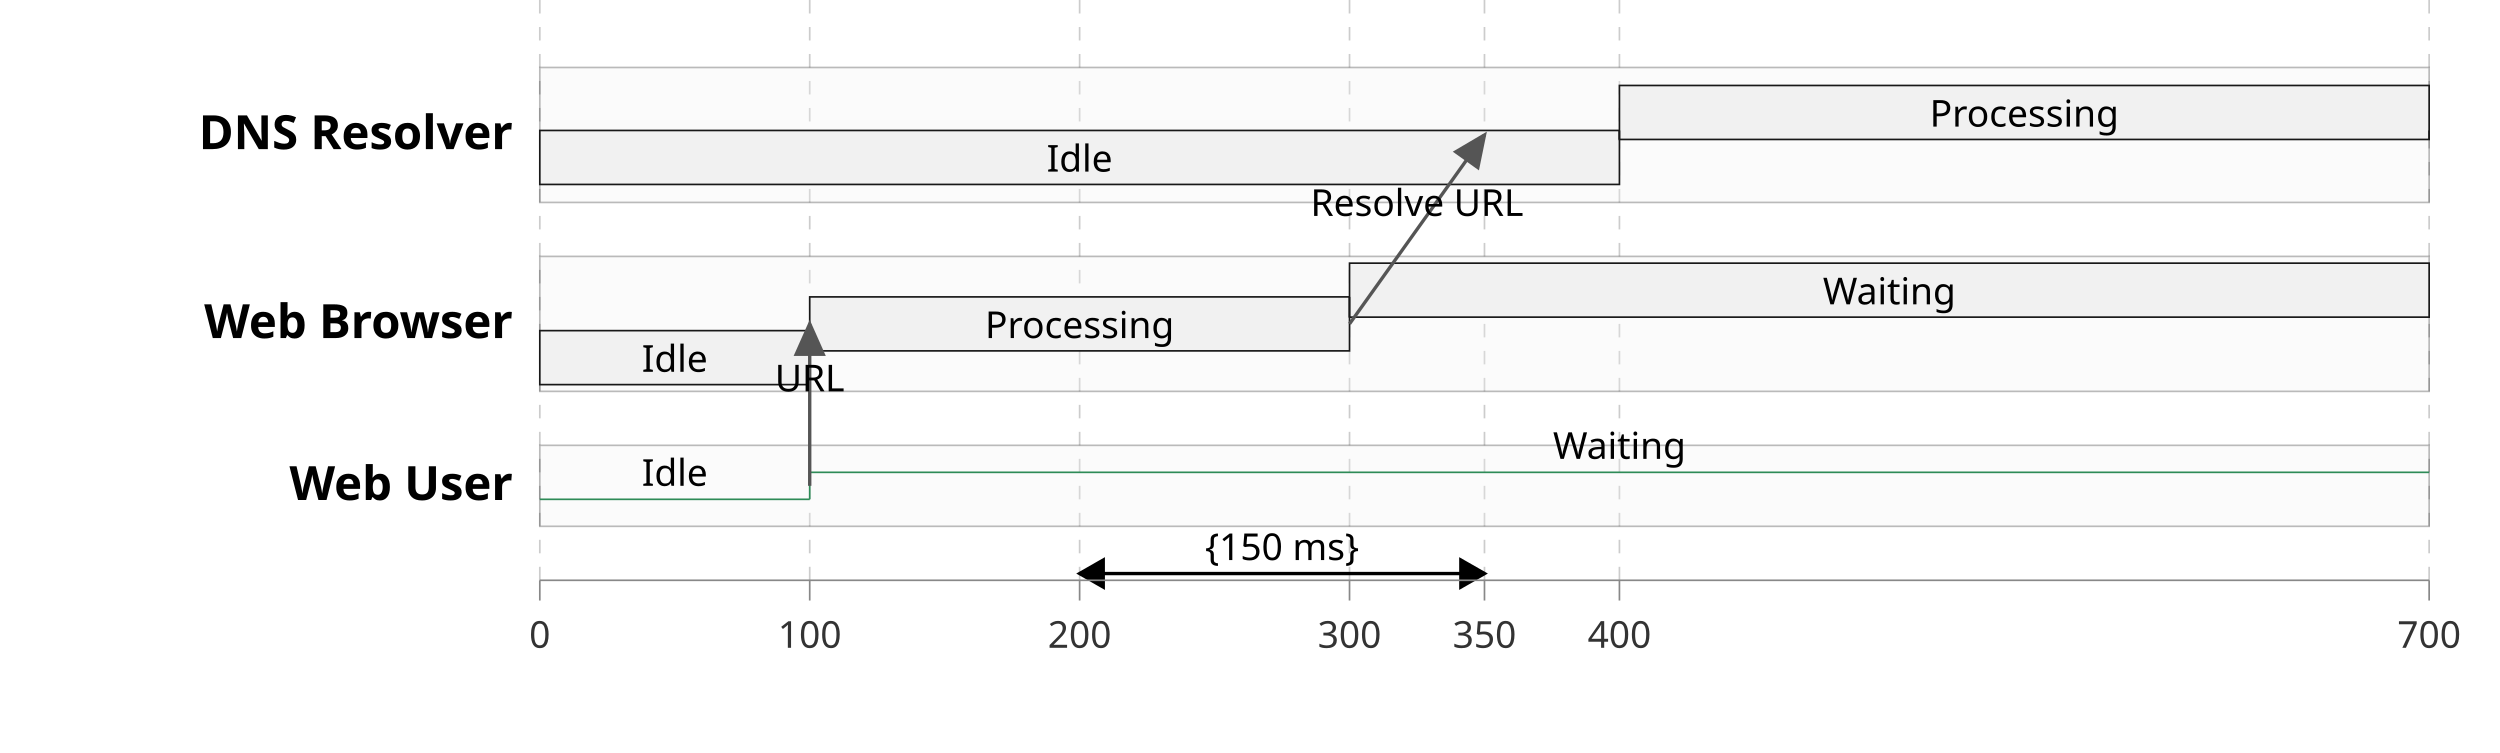
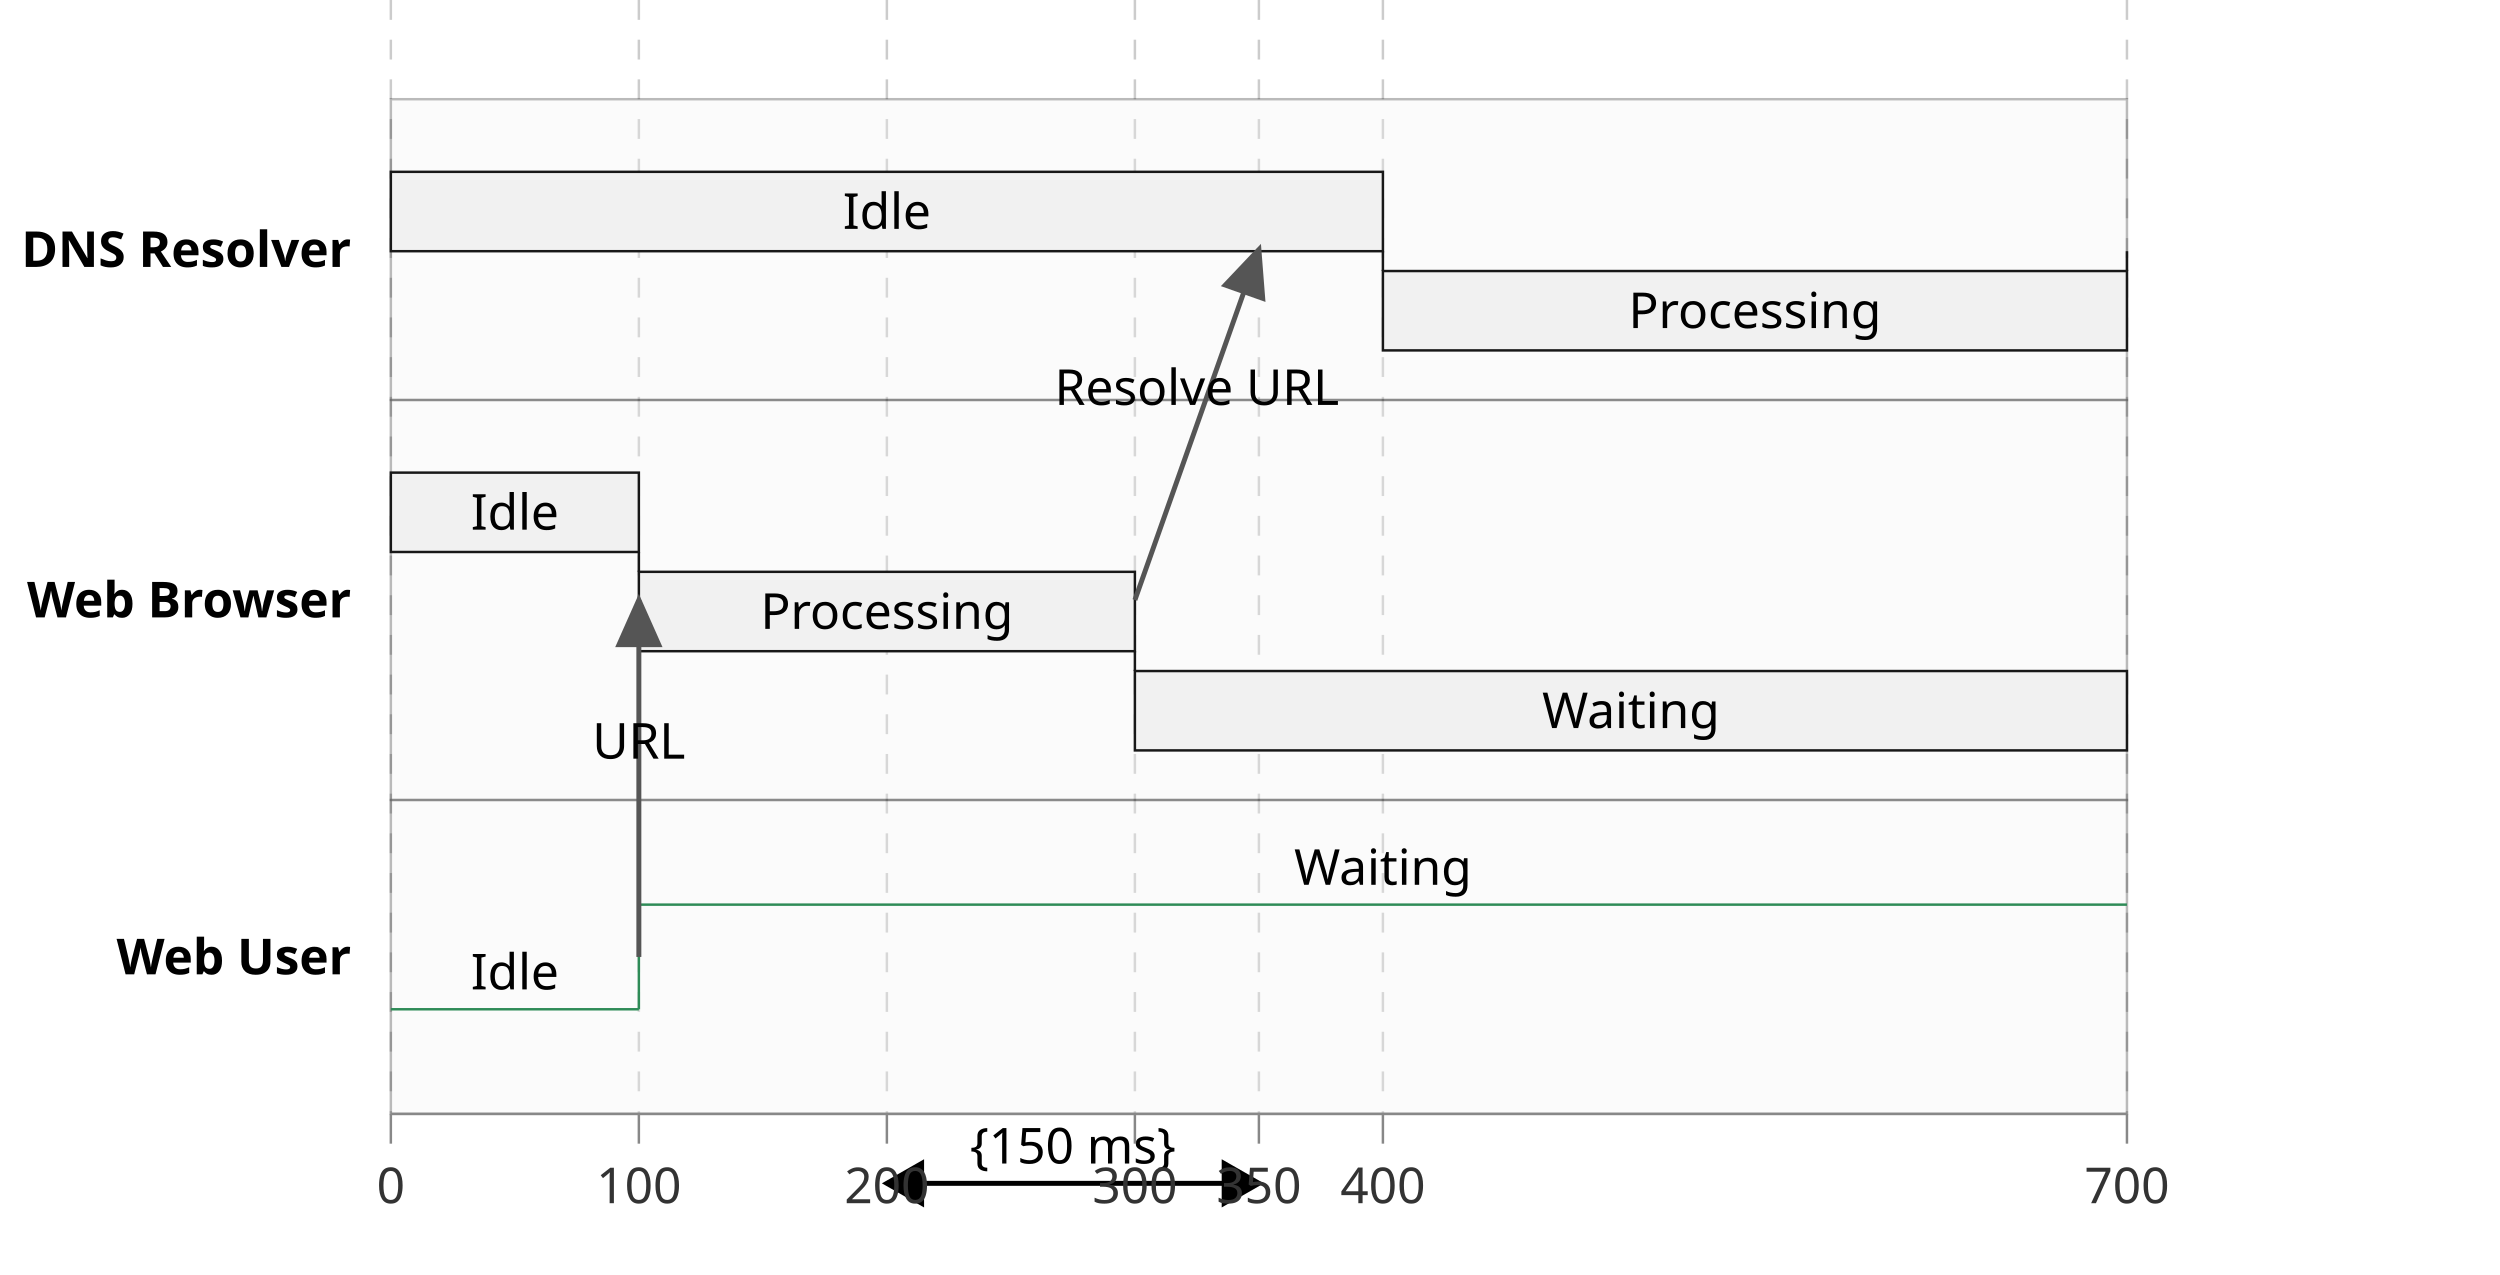
- <svg xmlns="http://www.w3.org/2000/svg" contentStyleType="text/css" data-diagram-type="TIMING" height="223px" preserveAspectRatio="none" style="width:741px;height:223px;background:#FFFFFF;" version="1.1" viewBox="0 0 741 223" width="741px" zoomAndPan="magnify">
+ <svg xmlns="http://www.w3.org/2000/svg" contentStyleType="text/css" data-diagram-type="TIMING" height="257px" preserveAspectRatio="none" style="width:504px;height:257px;background:#FFFFFF;" version="1.1" viewBox="0 0 504 257" width="504px" zoomAndPan="magnify">
  <defs />
  <g>
-     <line style="stroke:#CCCCCC;stroke-width:0.5;stroke-dasharray:4,4;" x1="160" x2="160" y1="0" y2="172" />
-     <line style="stroke:#CCCCCC;stroke-width:0.5;stroke-dasharray:4,4;" x1="240" x2="240" y1="0" y2="172" />
-     <line style="stroke:#CCCCCC;stroke-width:0.5;stroke-dasharray:4,4;" x1="320" x2="320" y1="0" y2="172" />
-     <line style="stroke:#CCCCCC;stroke-width:0.5;stroke-dasharray:4,4;" x1="400" x2="400" y1="0" y2="172" />
-     <line style="stroke:#CCCCCC;stroke-width:0.5;stroke-dasharray:4,4;" x1="440" x2="440" y1="0" y2="172" />
-     <line style="stroke:#CCCCCC;stroke-width:0.5;stroke-dasharray:4,4;" x1="480" x2="480" y1="0" y2="172" />
-     <line style="stroke:#CCCCCC;stroke-width:0.5;stroke-dasharray:4,4;" x1="720" x2="720" y1="0" y2="172" />
-     <rect fill="#F1F1F1" height="40" opacity="0.3" style="stroke:#181818;stroke-width:0.5;" width="560" x="160" y="20" />
-     <text fill="#000000" font-family="sans-serif" font-size="14" font-weight="700" lengthAdjust="spacing" text-anchor="end" textLength="106.846" x="152" y="44.2">DNS Resolver</text>
-     <rect fill="#F1F1F1" height="16" style="stroke:#181818;stroke-width:0.5;" width="320" x="160" y="38.667" />
-     <text fill="#000000" font-family="sans-serif" font-size="11" lengthAdjust="spacing" text-anchor="middle" textLength="20.05" x="320" y="50.867">Idle</text>
-     <rect fill="#F1F1F1" height="16" style="stroke:#181818;stroke-width:0.5;" width="240" x="480" y="25.333" />
-     <text fill="#000000" font-family="sans-serif" font-size="11" lengthAdjust="spacing" text-anchor="middle" textLength="59.173" x="600" y="37.533">Processing</text>
-     <line style="stroke:#181818;stroke-width:0.5;" x1="480" x2="480" y1="38.667" y2="41.333" />
-     <line style="stroke:#181818;stroke-width:0.5;" x1="720" x2="720" y1="41.333" y2="38.667" />
-     <rect fill="#F1F1F1" height="40" opacity="0.3" style="stroke:#181818;stroke-width:0.5;" width="560" x="160" y="76" />
-     <text fill="#000000" font-family="sans-serif" font-size="14" font-weight="700" lengthAdjust="spacing" text-anchor="end" textLength="104.692" x="152" y="100.2">Web Browser</text>
-     <rect fill="#F1F1F1" height="16" style="stroke:#181818;stroke-width:0.5;" width="80" x="160" y="98" />
-     <text fill="#000000" font-family="sans-serif" font-size="11" lengthAdjust="spacing" text-anchor="middle" textLength="20.05" x="200" y="110.2">Idle</text>
-     <rect fill="#F1F1F1" height="16" style="stroke:#181818;stroke-width:0.5;" width="160" x="240" y="88" />
-     <text fill="#000000" font-family="sans-serif" font-size="11" lengthAdjust="spacing" text-anchor="middle" textLength="59.173" x="320" y="100.2">Processing</text>
-     <line style="stroke:#181818;stroke-width:0.5;" x1="240" x2="240" y1="98" y2="104" />
-     <rect fill="#F1F1F1" height="16" style="stroke:#181818;stroke-width:0.5;" width="320" x="400" y="78" />
-     <text fill="#000000" font-family="sans-serif" font-size="11" lengthAdjust="spacing" text-anchor="middle" textLength="41.997" x="560" y="90.2">Waiting</text>
-     <line style="stroke:#181818;stroke-width:0.5;" x1="400" x2="400" y1="88" y2="94" />
-     <rect fill="#F1F1F1" height="24" opacity="0.3" style="stroke:#181818;stroke-width:0.5;" width="560" x="160" y="132" />
-     <text fill="#000000" font-family="sans-serif" font-size="14" font-weight="700" lengthAdjust="spacing" text-anchor="end" textLength="75.934" x="152" y="148.2">Web User</text>
-     <line style="stroke:#2E8B57;stroke-width:0.5;" x1="160" x2="240" y1="148" y2="148" />
-     <text fill="#000000" font-family="sans-serif" font-size="11" lengthAdjust="spacing" text-anchor="middle" textLength="20.05" x="200" y="144">Idle</text>
-     <line style="stroke:#2E8B57;stroke-width:0.5;" x1="240" x2="720" y1="140" y2="140" />
-     <text fill="#000000" font-family="sans-serif" font-size="11" lengthAdjust="spacing" text-anchor="middle" textLength="41.997" x="480" y="136">Waiting</text>
-     <line style="stroke:#2E8B57;stroke-width:0.5;" x1="240" x2="240" y1="148" y2="140" />
-     <line style="stroke:#555555;stroke-width:1;" x1="240" x2="240" y1="144" y2="96" />
-     <polygon fill="#555555" points="244,105,240,96,236,105,244,105" style="stroke:#555555;stroke-width:1;" />
-     <text fill="#000000" font-family="sans-serif" font-size="11" lengthAdjust="spacing" text-anchor="middle" textLength="21.823" x="240" y="116">URL</text>
-     <line style="stroke:#555555;stroke-width:1;" x1="400" x2="440" y1="96" y2="40" />
-     <polygon fill="#555555" points="438.024,49.649,440,40,431.514,44.999,438.024,49.649" style="stroke:#555555;stroke-width:1;" />
-     <text fill="#000000" font-family="sans-serif" font-size="11" lengthAdjust="spacing" text-anchor="middle" textLength="68.524" x="420" y="64">Resolve URL</text>
-     <line style="stroke:#000000;stroke-width:1;" x1="320" x2="440" y1="170" y2="170" />
-     <polygon fill="#000000" points="327,166,320,170,327,174,327,166" style="stroke:#000000;stroke-width:1;" />
-     <polygon fill="#000000" points="433,166,440,170,433,174,433,166" style="stroke:#000000;stroke-width:1;" />
-     <text fill="#000000" font-family="sans-serif" font-size="11" lengthAdjust="spacing" text-anchor="middle" textLength="54.935" x="380" y="166">{150 ms}</text>
-     <line style="stroke:#888888;stroke-width:0.5;" x1="160" x2="720" y1="172" y2="172" />
-     <line style="stroke:#888888;stroke-width:0.5;" x1="160" x2="160" y1="172" y2="178" />
-     <text fill="#333333" font-family="sans-serif" font-size="11" lengthAdjust="spacing" text-anchor="middle" textLength="6.998" x="160" y="192">0</text>
-     <line style="stroke:#888888;stroke-width:0.5;" x1="240" x2="240" y1="172" y2="178" />
-     <text fill="#333333" font-family="sans-serif" font-size="11" lengthAdjust="spacing" text-anchor="middle" textLength="20.996" x="240" y="192">100</text>
-     <line style="stroke:#888888;stroke-width:0.5;" x1="320" x2="320" y1="172" y2="178" />
-     <text fill="#333333" font-family="sans-serif" font-size="11" lengthAdjust="spacing" text-anchor="middle" textLength="20.996" x="320" y="192">200</text>
-     <line style="stroke:#888888;stroke-width:0.5;" x1="400" x2="400" y1="172" y2="178" />
-     <text fill="#333333" font-family="sans-serif" font-size="11" lengthAdjust="spacing" text-anchor="middle" textLength="20.996" x="400" y="192">300</text>
-     <line style="stroke:#888888;stroke-width:0.5;" x1="440" x2="440" y1="172" y2="178" />
-     <text fill="#333333" font-family="sans-serif" font-size="11" lengthAdjust="spacing" text-anchor="middle" textLength="20.996" x="440" y="192">350</text>
-     <line style="stroke:#888888;stroke-width:0.5;" x1="480" x2="480" y1="172" y2="178" />
-     <text fill="#333333" font-family="sans-serif" font-size="11" lengthAdjust="spacing" text-anchor="middle" textLength="20.996" x="480" y="192">400</text>
-     <line style="stroke:#888888;stroke-width:0.5;" x1="720" x2="720" y1="172" y2="178" />
-     <text fill="#333333" font-family="sans-serif" font-size="11" lengthAdjust="spacing" text-anchor="middle" textLength="20.996" x="720" y="192">700</text>
+     <line style="stroke:#CCCCCC;stroke-width:0.5;stroke-dasharray:4,4;" x1="78.794" x2="78.794" y1="0" y2="224.562" />
+     <line style="stroke:#CCCCCC;stroke-width:0.5;stroke-dasharray:4,4;" x1="128.794" x2="128.794" y1="0" y2="224.562" />
+     <line style="stroke:#CCCCCC;stroke-width:0.5;stroke-dasharray:4,4;" x1="178.794" x2="178.794" y1="0" y2="224.562" />
+     <line style="stroke:#CCCCCC;stroke-width:0.5;stroke-dasharray:4,4;" x1="228.794" x2="228.794" y1="0" y2="224.562" />
+     <line style="stroke:#CCCCCC;stroke-width:0.5;stroke-dasharray:4,4;" x1="253.794" x2="253.794" y1="0" y2="224.562" />
+     <line style="stroke:#CCCCCC;stroke-width:0.5;stroke-dasharray:4,4;" x1="278.794" x2="278.794" y1="0" y2="224.562" />
+     <line style="stroke:#CCCCCC;stroke-width:0.5;stroke-dasharray:4,4;" x1="428.794" x2="428.794" y1="0" y2="224.562" />
+     <rect fill="#F1F1F1" height="60.641" opacity="0.3" style="stroke:#181818;stroke-width:0.5;" width="350" x="78.794" y="20" />
+     <text fill="#000000" font-family="sans-serif" font-size="10" font-weight="700" lengthAdjust="spacing" text-anchor="end" textLength="76.318" x="70.794" y="53.82">DNS Resolver</text>
+     <rect fill="#F1F1F1" height="16" style="stroke:#181818;stroke-width:0.5;" width="200" x="78.794" y="34.641" />
+     <text fill="#000000" font-family="sans-serif" font-size="10" lengthAdjust="spacing" text-anchor="middle" textLength="18.227" x="178.794" y="46.141">Idle</text>
+     <rect fill="#F1F1F1" height="16" style="stroke:#181818;stroke-width:0.5;" width="150" x="278.794" y="54.641" />
+     <text fill="#000000" font-family="sans-serif" font-size="10" lengthAdjust="spacing" text-anchor="middle" textLength="53.794" x="353.794" y="66.141">Processing</text>
+     <line style="stroke:#181818;stroke-width:0.5;" x1="278.794" x2="278.794" y1="50.641" y2="54.641" />
+     <line style="stroke:#181818;stroke-width:0.5;" x1="428.794" x2="428.794" y1="54.641" y2="50.641" />
+     <rect fill="#F1F1F1" height="80.641" opacity="0.3" style="stroke:#181818;stroke-width:0.5;" width="350" x="78.794" y="80.641" />
+     <text fill="#000000" font-family="sans-serif" font-size="10" font-weight="700" lengthAdjust="spacing" text-anchor="end" textLength="74.78" x="70.794" y="124.461">Web Browser</text>
+     <rect fill="#F1F1F1" height="16" style="stroke:#181818;stroke-width:0.5;" width="50" x="78.794" y="95.281" />
+     <text fill="#000000" font-family="sans-serif" font-size="10" lengthAdjust="spacing" text-anchor="middle" textLength="18.227" x="103.794" y="106.781">Idle</text>
+     <rect fill="#F1F1F1" height="16" style="stroke:#181818;stroke-width:0.5;" width="100" x="128.794" y="115.281" />
+     <text fill="#000000" font-family="sans-serif" font-size="10" lengthAdjust="spacing" text-anchor="middle" textLength="53.794" x="178.794" y="126.781">Processing</text>
+     <line style="stroke:#181818;stroke-width:0.5;" x1="128.794" x2="128.794" y1="111.281" y2="115.281" />
+     <rect fill="#F1F1F1" height="16" style="stroke:#181818;stroke-width:0.5;" width="200" x="228.794" y="135.281" />
+     <text fill="#000000" font-family="sans-serif" font-size="10" lengthAdjust="spacing" text-anchor="middle" textLength="38.179" x="328.794" y="146.781">Waiting</text>
+     <line style="stroke:#181818;stroke-width:0.5;" x1="228.794" x2="228.794" y1="131.281" y2="135.281" />
+     <rect fill="#F1F1F1" height="63.281" opacity="0.3" style="stroke:#181818;stroke-width:0.5;" width="350" x="78.794" y="161.281" />
+     <text fill="#000000" font-family="sans-serif" font-size="10" font-weight="700" lengthAdjust="spacing" text-anchor="end" textLength="54.238" x="70.794" y="196.422">Web User</text>
+     <line style="stroke:#2E8B57;stroke-width:0.5;" x1="78.794" x2="128.794" y1="203.469" y2="203.469" />
+     <text fill="#000000" font-family="sans-serif" font-size="10" lengthAdjust="spacing" text-anchor="middle" textLength="18.227" x="103.794" y="199.469">Idle</text>
+     <line style="stroke:#2E8B57;stroke-width:0.5;" x1="128.794" x2="428.794" y1="182.375" y2="182.375" />
+     <text fill="#000000" font-family="sans-serif" font-size="10" lengthAdjust="spacing" text-anchor="middle" textLength="38.179" x="278.794" y="178.375">Waiting</text>
+     <line style="stroke:#2E8B57;stroke-width:0.5;" x1="128.794" x2="128.794" y1="203.469" y2="182.375" />
+     <line style="stroke:#555555;stroke-width:1;" x1="128.794" x2="128.794" y1="192.922" y2="120.961" />
+     <polygon fill="#555555" points="132.794,129.961,128.794,120.961,124.794,129.961,132.794,129.961" style="stroke:#555555;stroke-width:1;" />
+     <text fill="#000000" font-family="sans-serif" font-size="10" lengthAdjust="spacing" text-anchor="middle" textLength="19.839" x="128.794" y="152.941">URL</text>
+     <line style="stroke:#555555;stroke-width:1;" x1="228.794" x2="253.794" y1="120.961" y2="50.32" />
+     <polygon fill="#555555" points="254.562,60.139,253.794,50.32,247.02,57.47,254.562,60.139" style="stroke:#555555;stroke-width:1;" />
+     <text fill="#000000" font-family="sans-serif" font-size="10" lengthAdjust="spacing" text-anchor="middle" textLength="62.295" x="241.294" y="81.641">Resolve URL</text>
+     <line style="stroke:#000000;stroke-width:1;" x1="178.794" x2="253.794" y1="238.562" y2="238.562" />
+     <polygon fill="#000000" points="185.794,234.562,178.794,238.562,185.794,242.562,185.794,234.562" style="stroke:#000000;stroke-width:1;" />
+     <polygon fill="#000000" points="246.794,234.562,253.794,238.562,246.794,242.562,246.794,234.562" style="stroke:#000000;stroke-width:1;" />
+     <text fill="#000000" font-family="sans-serif" font-size="10" lengthAdjust="spacing" text-anchor="middle" textLength="49.941" x="216.294" y="234.562">{150 ms}</text>
+     <line style="stroke:#888888;stroke-width:0.5;" x1="78.794" x2="428.794" y1="224.562" y2="224.562" />
+     <line style="stroke:#888888;stroke-width:0.5;" x1="78.794" x2="78.794" y1="224.562" y2="230.562" />
+     <text fill="#333333" font-family="sans-serif" font-size="10" lengthAdjust="spacing" text-anchor="middle" textLength="6.362" x="78.794" y="242.562">0</text>
+     <line style="stroke:#888888;stroke-width:0.5;" x1="128.794" x2="128.794" y1="224.562" y2="230.562" />
+     <text fill="#333333" font-family="sans-serif" font-size="10" lengthAdjust="spacing" text-anchor="middle" textLength="19.087" x="128.794" y="242.562">100</text>
+     <line style="stroke:#888888;stroke-width:0.5;" x1="178.794" x2="178.794" y1="224.562" y2="230.562" />
+     <text fill="#333333" font-family="sans-serif" font-size="10" lengthAdjust="spacing" text-anchor="middle" textLength="19.087" x="178.794" y="242.562">200</text>
+     <line style="stroke:#888888;stroke-width:0.5;" x1="228.794" x2="228.794" y1="224.562" y2="230.562" />
+     <text fill="#333333" font-family="sans-serif" font-size="10" lengthAdjust="spacing" text-anchor="middle" textLength="19.087" x="228.794" y="242.562">300</text>
+     <line style="stroke:#888888;stroke-width:0.5;" x1="253.794" x2="253.794" y1="224.562" y2="230.562" />
+     <text fill="#333333" font-family="sans-serif" font-size="10" lengthAdjust="spacing" text-anchor="middle" textLength="19.087" x="253.794" y="242.562">350</text>
+     <line style="stroke:#888888;stroke-width:0.5;" x1="278.794" x2="278.794" y1="224.562" y2="230.562" />
+     <text fill="#333333" font-family="sans-serif" font-size="10" lengthAdjust="spacing" text-anchor="middle" textLength="19.087" x="278.794" y="242.562">400</text>
+     <line style="stroke:#888888;stroke-width:0.5;" x1="428.794" x2="428.794" y1="224.562" y2="230.562" />
+     <text fill="#333333" font-family="sans-serif" font-size="10" lengthAdjust="spacing" text-anchor="middle" textLength="19.087" x="428.794" y="242.562">700</text>
  </g>
</svg>
